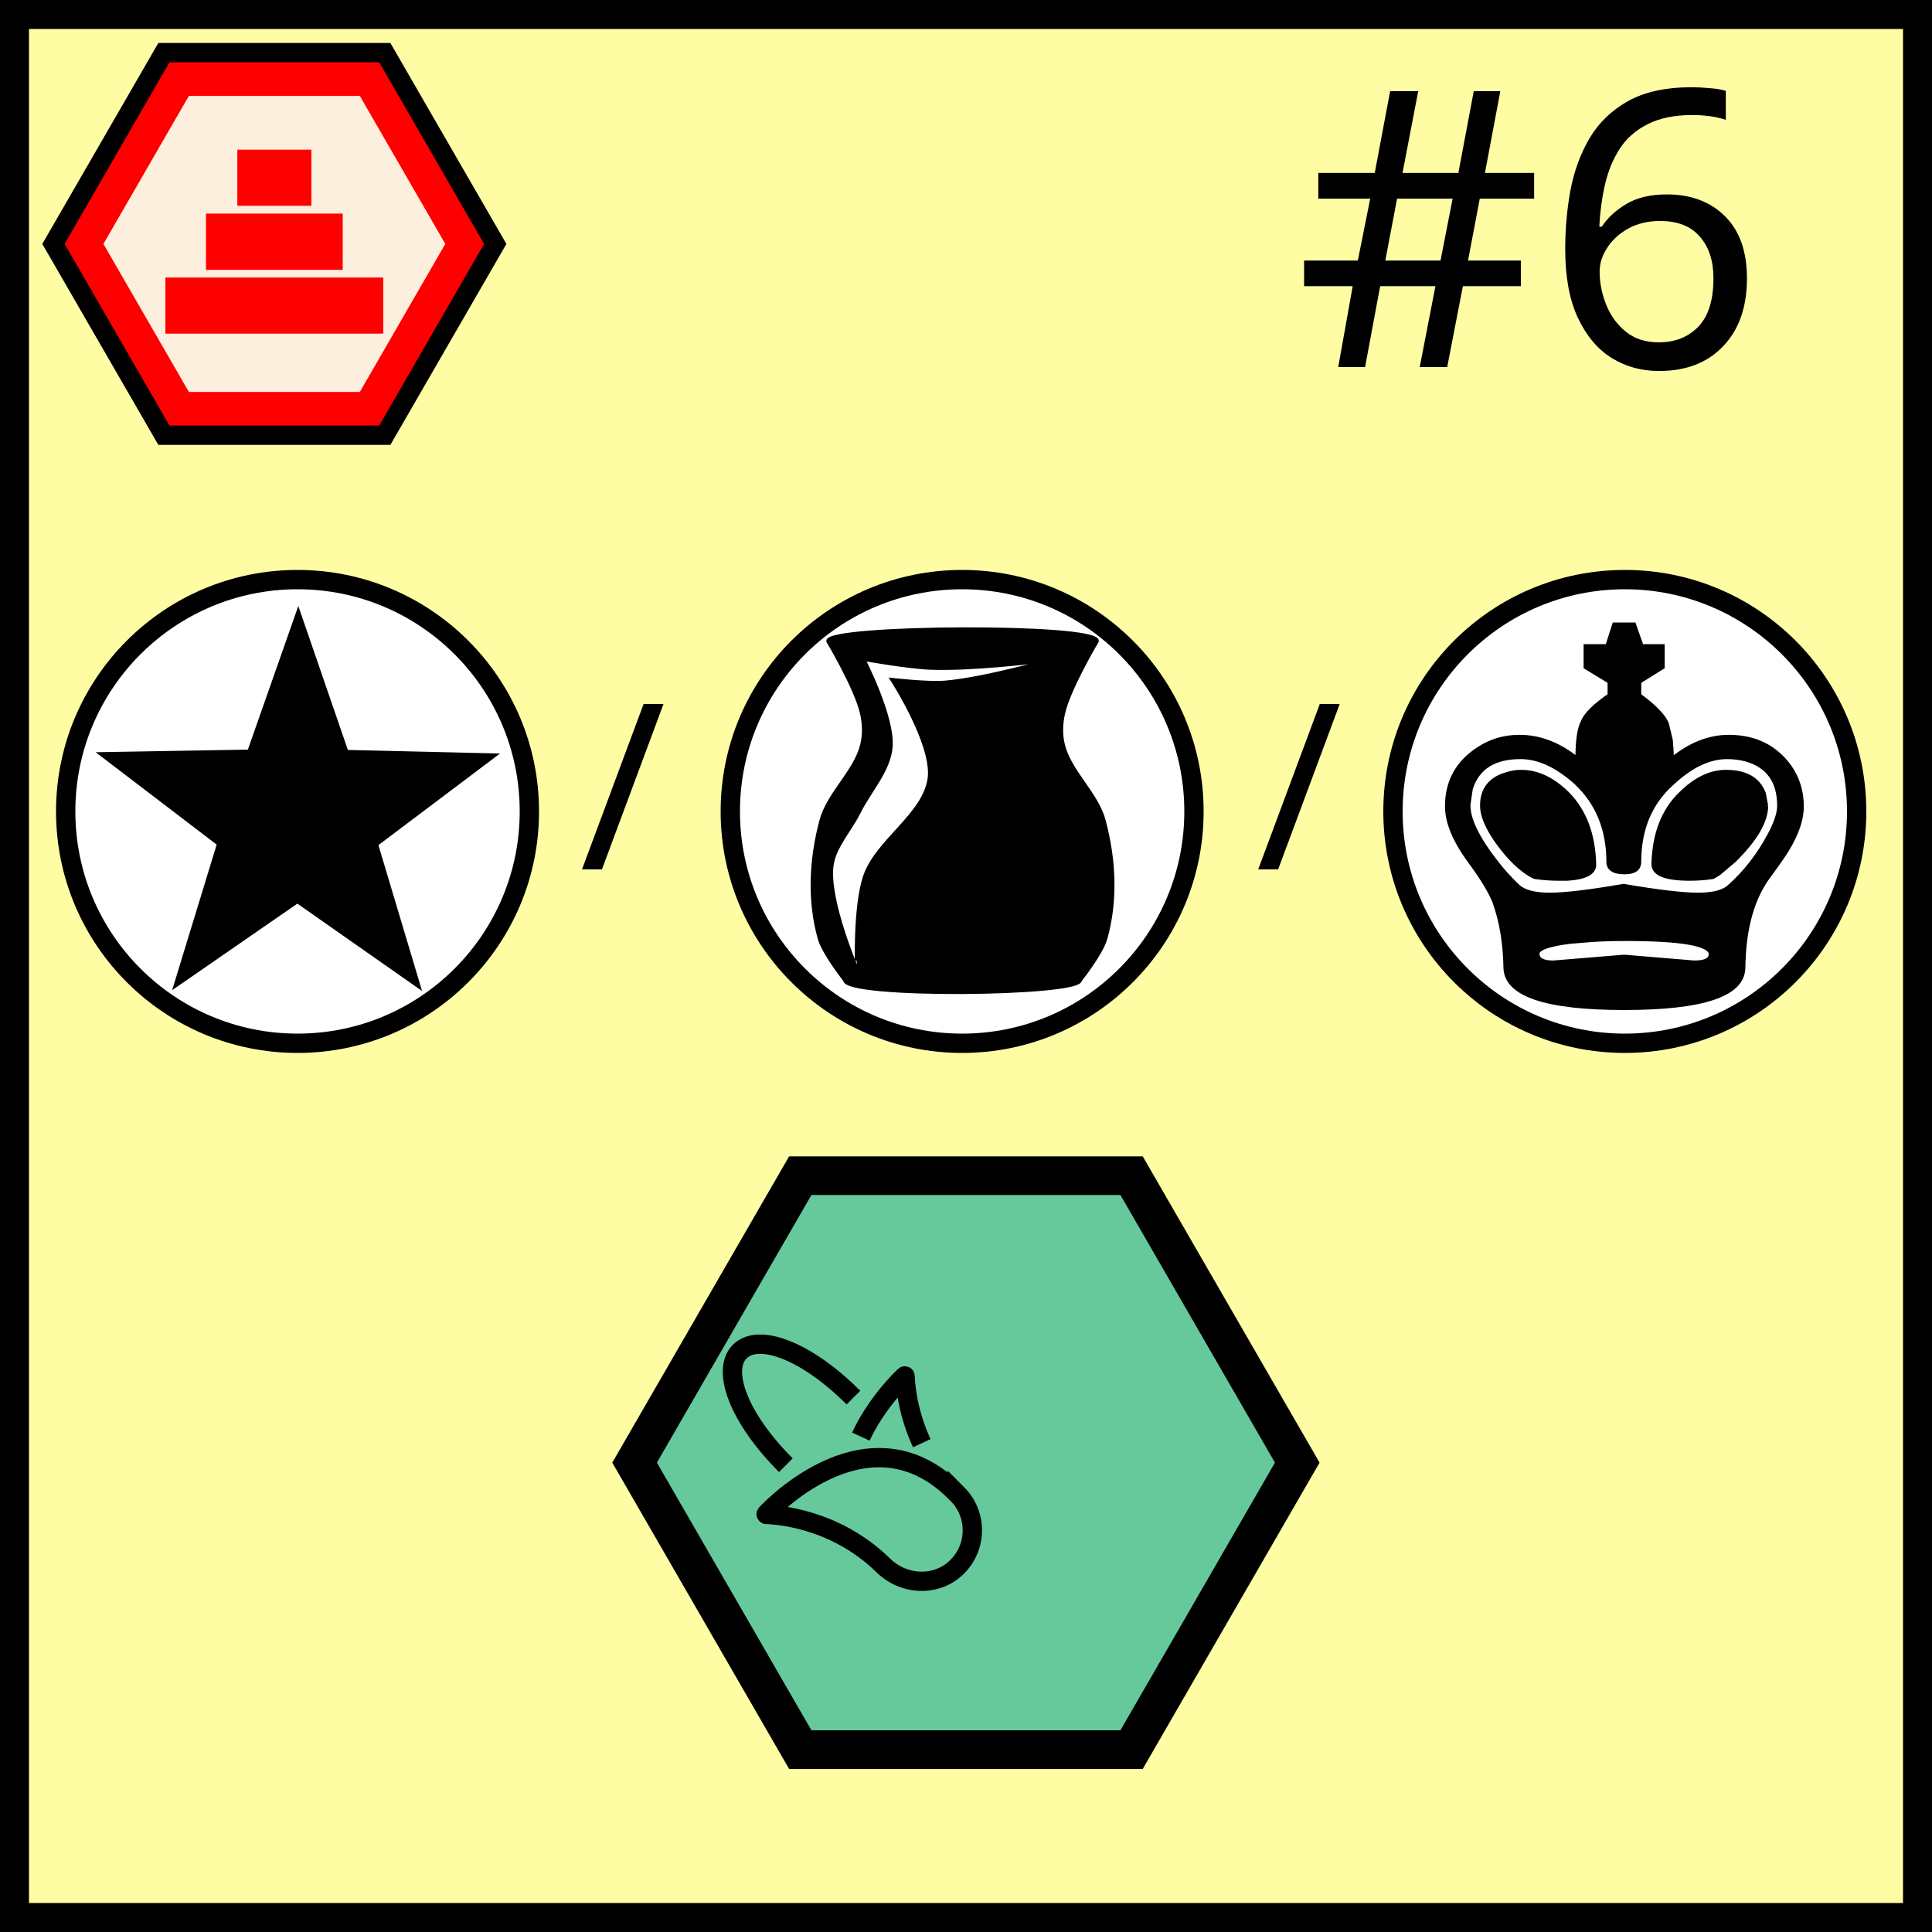
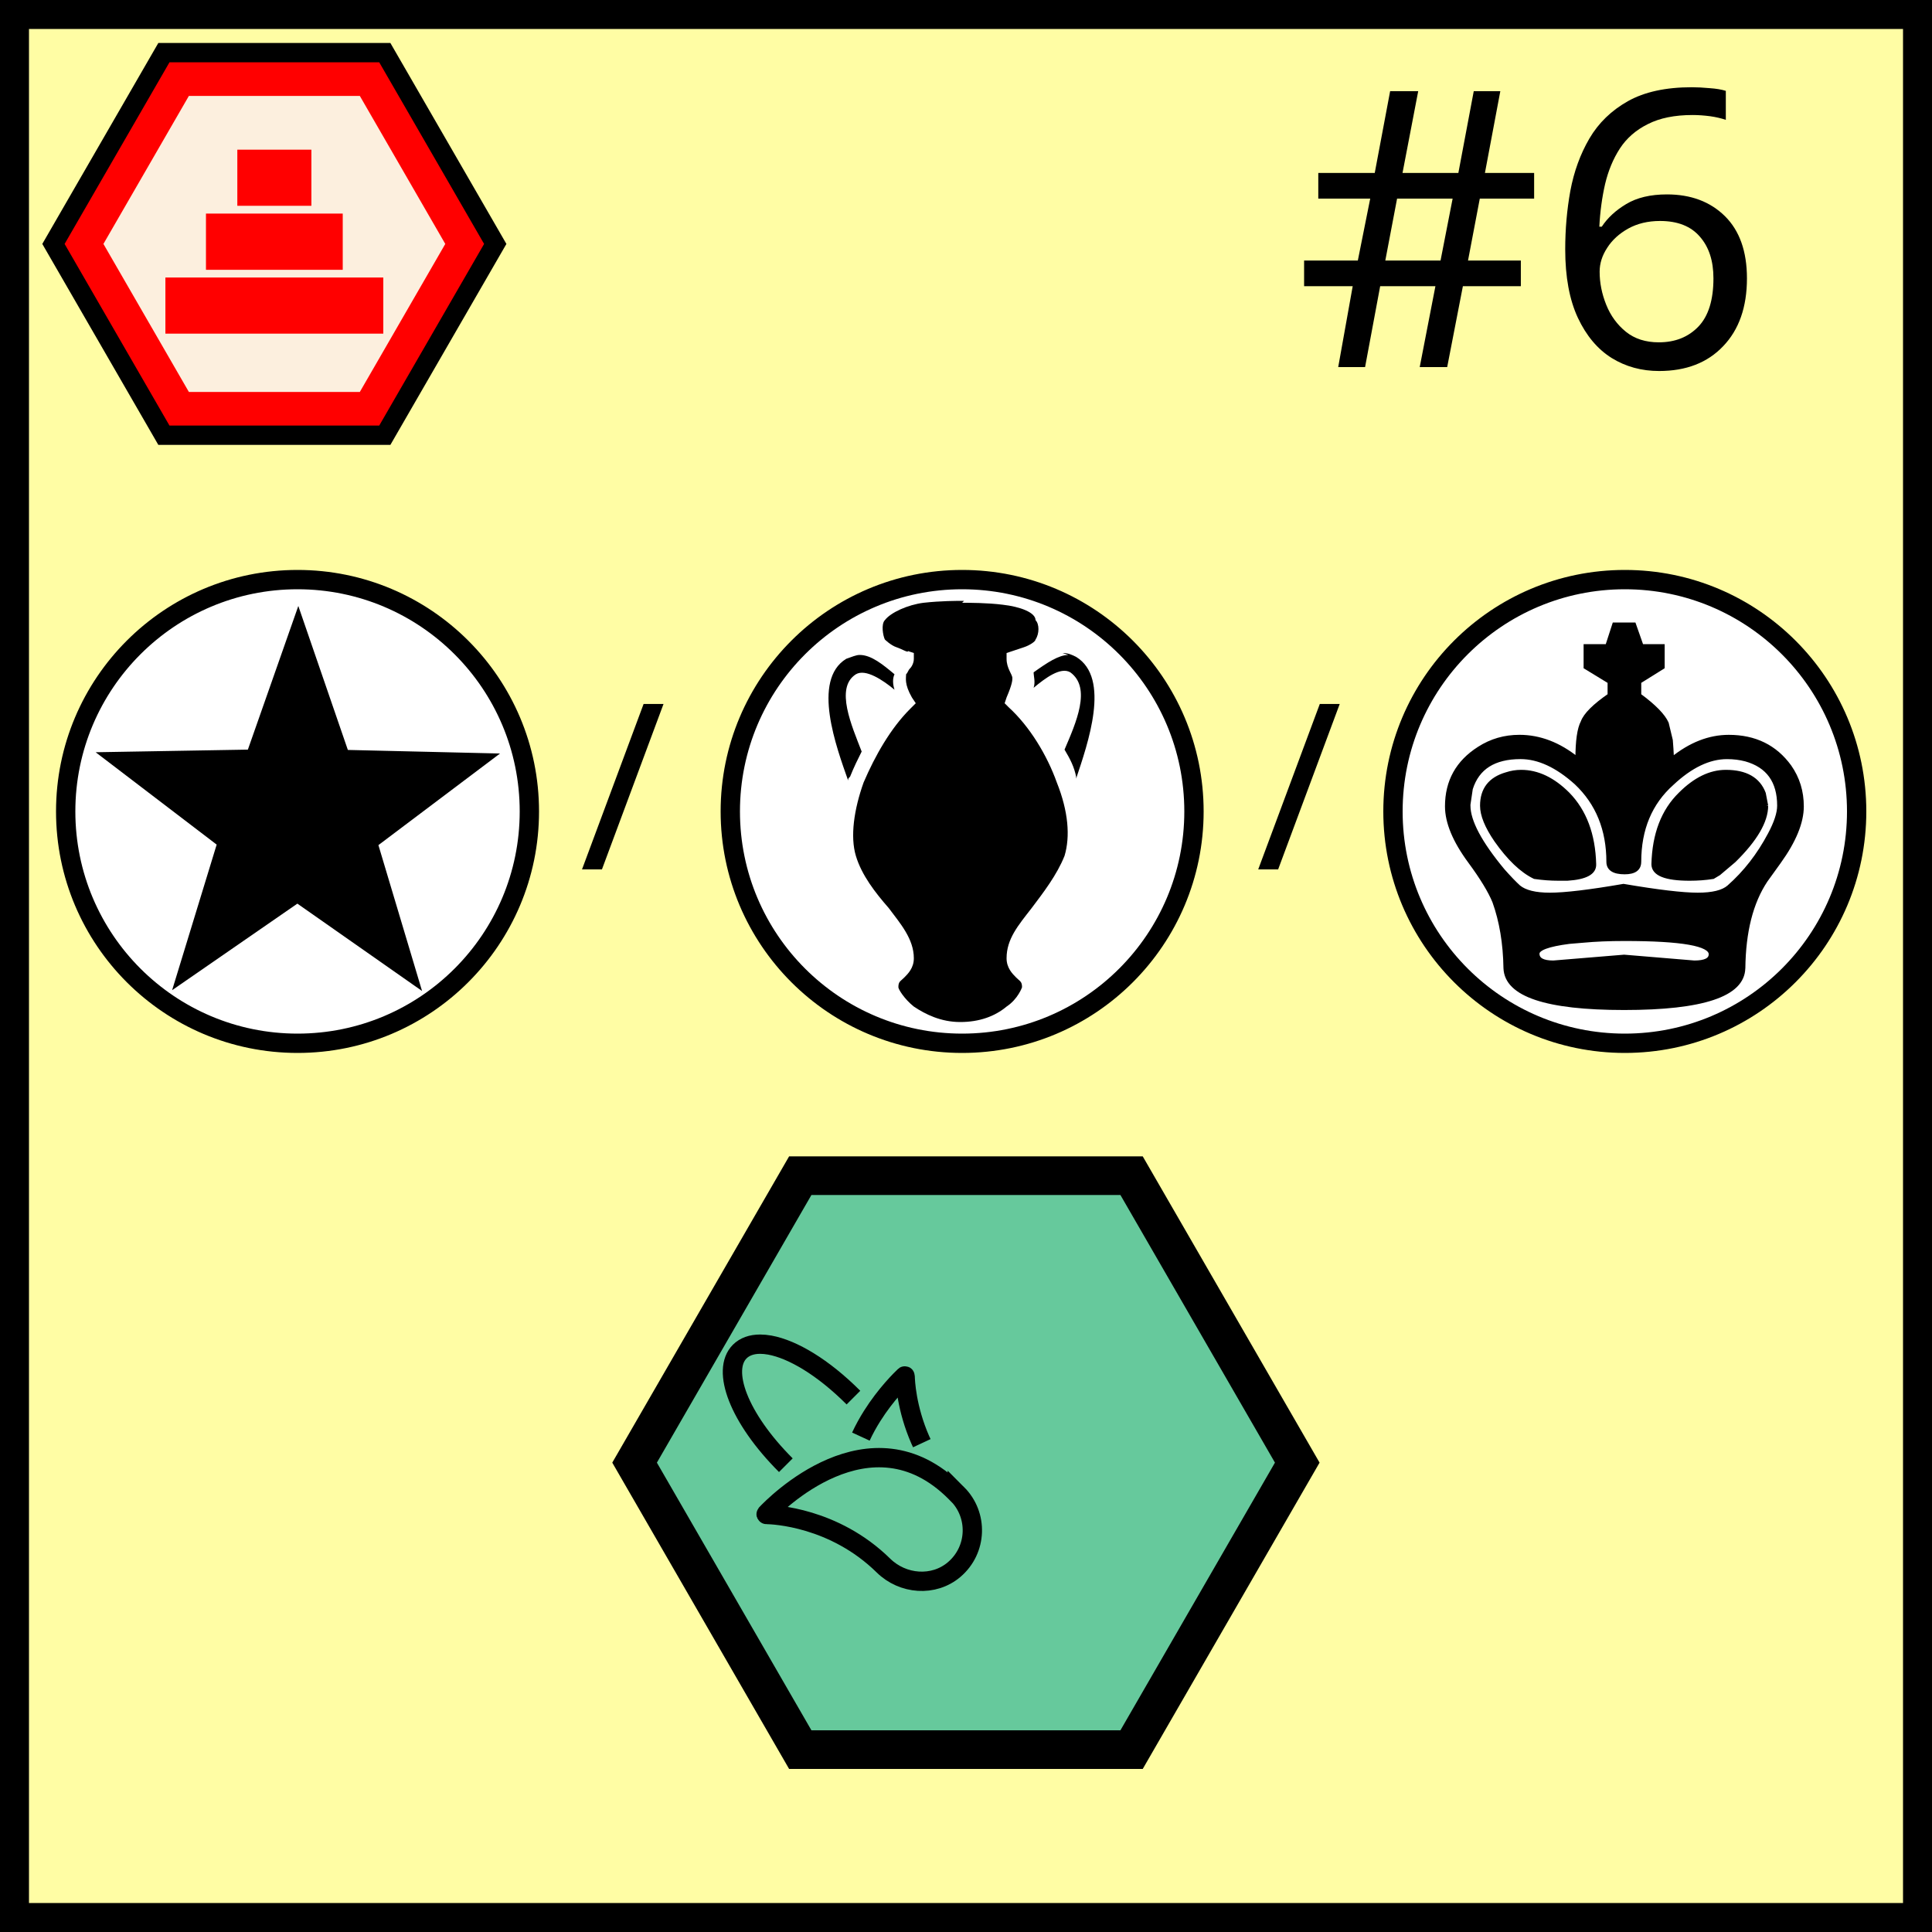
<svg xmlns="http://www.w3.org/2000/svg" height="100px" width="100px" viewbox="0 0 100 100">
  <rect style="fill:#fffda4;stroke:#000000;stroke-width:3px" x="0px" y="0px" width="100px" height="100px" />
  <g>
    <g>
      <polygon style="fill:#fcefde;stroke:#ff0000;stroke-width:2.5px" points="9.055,3.714 19.346,3.714 24.491,12.626 19.346,21.538 9.055,21.538 3.910,12.626" />
      <polygon style="fill:none;stroke:#000000;stroke-width:1px" points="8.484,2.724 19.917,2.724 25.634,12.626 19.917,22.528 8.484,22.528 2.767,12.626" />
    </g>
    <g>
      <rect style="fill:#ff0000;fill-opacity:1;stroke:none" width="11.278" height="2.905" x="8.561" y="14.364" />
      <rect style="fill:#ff0000;fill-opacity:1;stroke:none" width="7.079" height="2.91" x="10.661" y="11.055" />
      <rect style="fill:#ff0000;fill-opacity:1;stroke:none" width="3.833" height="2.905" x="12.284" y="7.747" />
    </g>
  </g>
  <text style="font-size:20px;font-family:sans-serif;fill:#000000;stroke:none" x="67" y="19">#6</text>
  <g>
    <circle style="fill:#ffffff;stroke:#000000;stroke-width:1px" cy="42" cx="15.4" r="12" />
    <path style="fill:#000000;stroke:#000000;stroke-width:0.2px" d="m 25.591,39.095 -6.120,4.610 2.196,7.341 -6.275,-4.396 -6.303,4.356 2.242,-7.327 -6.091,-4.648 7.661,-0.132 2.539,-7.229 2.493,7.245 z" />
  </g>
  <text style="font-size:12px;font-family:sans-serif;fill:#000000;stroke:none" x="30" y="45">/</text>
  <g>
    <circle style="fill:#ffffff;stroke:#000000;stroke-width:1px" cy="42" cx="49.8" r="12" />
-     <path style="fill:#000000;stroke:#000000;stroke-width:0.2px" d="m 49.822,32.571 c -3.478,0.011 -6.957,0.226 -6.957,0.609 0,0 1.454,2.435 1.750,3.745 0.124,0.546 0.141,1.121 0,1.664 -0.358,1.380 -1.734,2.506 -2.101,3.884 -0.531,1.991 -0.647,4.118 -0.087,6.104 0.219,0.777 1.313,2.150 1.313,2.150 0,0.893 12.163,0.769 12.163,0 0,0 1.094,-1.373 1.313,-2.150 0.560,-1.986 0.444,-4.113 -0.087,-6.104 -0.367,-1.378 -1.744,-2.504 -2.102,-3.884 -0.141,-0.544 -0.124,-1.118 0,-1.664 0.296,-1.311 1.751,-3.745 1.751,-3.745 0,-0.429 -3.478,-0.620 -6.957,-0.609 z m -5.294,1.510 c 0,0 2.436,0.445 3.677,0.486 2.107,0.068 4.803,-0.267 6.304,-0.416 0,0 -3.681,1.030 -5.604,1.179 -0.902,0.070 -2.714,-0.139 -2.714,-0.139 0,0 2.135,3.309 1.927,5.064 -0.225,1.894 -2.674,3.232 -3.328,5.063 -0.557,1.561 -0.438,4.856 -0.438,4.855 0,0 -1.528,-3.535 -1.313,-5.341 0.118,-0.992 0.940,-1.848 1.401,-2.774 0.562,-1.131 1.565,-2.186 1.663,-3.399 0.125,-1.545 -1.401,-4.509 -1.401,-4.509 l -0.175,-0.070 z" />
+     <path style="fill:#000000;stroke:none" d="m 49.9,31.1 c -0.4,0 -1.2,0 -2.1,0.1 -0.8,0.1 -1.7,0.5 -2.0,0.9 -0.2,0.2 -0.1,0.8 0,1 0,0 0.3,0.3 0.6,0.4 0.3,0.1 0.6,0.3 0.6,0.2 l 0.3,0.1 v 0.3 c 0,0.2 -0.1,0.4 -0.2,0.5 -0.1,0.1 -0.1,0.2 -0.2,0.3 0,0.2 -0.1,0.5 0.3,1.2 l 0.2,0.3 -0.3,0.3 c -1.0,1.0 -1.8,2.4 -2.4,3.8 -0.5,1.4 -0.7,2.8 -0.4,3.8 0.3,1.0 1.0,1.9 1.7,2.7 0.6,0.8 1.3,1.6 1.3,2.6 0,0.5 -0.3,0.8 -0.5,1.0 -0.2,0.2 -0.3,0.2 -0.3,0.5 0,0.1 0.3,0.6 0.8,1.0 0.6,0.4 1.4,0.8 2.4,0.8 1.0,0 1.8,-0.3 2.4,-0.8 0.6,-0.4 0.8,-1.0 0.8,-1.0 0,-0.3 -0.1,-0.3 -0.3,-0.5 -0.2,-0.2 -0.5,-0.5 -0.5,-1.0 0,-1.0 0.6,-1.7 1.3,-2.6 0.6,-0.8 1.3,-1.7 1.7,-2.7 0.3,-1.0 0.2,-2.3 -0.4,-3.8 -0.5,-1.4 -1.4,-2.9 -2.5,-3.9 l -0.2,-0.2 0.1,-0.3 c 0.3,-0.7 0.3,-0.9 0.3,-1 0,-0.2 -0.3,-0.5 -0.3,-1 v -0.3 l 0.3,-0.1 c 0,0 0.3,-0.1 0.6,-0.2 0.3,-0.1 0.6,-0.3 0.6,-0.4 0.2,-0.3 0.2,-0.8 0,-1 0,-0.4 -0.8,-0.7 -1.7,-0.8 -0.8,-0.1 -1.7,-0.1 -2.1,-0.1 z m -5.4,2.8 c -0.2,0 -0.4,0.1 -0.7,0.2 -1.8,1.1 -0.5,4.6 0.1,6.3 0,-0.1 0,-0.1 0.1,-0.2 0.2,-0.5 0.4,-0.9 0.6,-1.3 -0.5,-1.3 -1.4,-3.3 -0.3,-4.0 0.5,-0.3 1.4,0.3 2,0.8 -0.1,-0.3 -0.1,-0.6 0,-0.8 -0.6,-0.5 -1.2,-1.0 -1.8,-1.0 z m 10.8,0 c -0.5,0 -1.1,0.4 -1.8,0.9 0,0.2 0.1,0.5 0,0.8 0.6,-0.5 1.4,-1.1 1.9,-0.8 1.1,0.8 0.3,2.6 -0.3,4.0 0.3,0.5 0.5,0.9 0.6,1.4 0,0 0,0.1 0,0.1 0.6,-1.8 1.8,-5.2 0,-6.3 -0.2,-0.1 -0.4,-0.2 -0.7,-0.2 z" />
  </g>
  <text style="font-size:12px;font-family:sans-serif;fill:#000000;stroke:none" x="65" y="45">/</text>
  <g>
    <circle style="fill:#ffffff;stroke:#000000;stroke-width:1px" cy="42" cx="84.1" r="12" />
    <path style="fill:#000000;stroke:#000000;stroke-width:0.2px" d="m 84.849,44.610 c 0,0.361 -0.251,0.544 -0.757,0.544 -0.563,0 -0.846,-0.183 -0.846,-0.544 0,-1.676 -0.556,-3.039 -1.665,-4.087 -0.989,-0.889 -1.947,-1.332 -2.876,-1.332 -1.372,0 -2.230,0.544 -2.573,1.634 l -0.121,0.816 v 0.061 c 0,0.807 0.595,1.927 1.786,3.360 0.323,0.363 0.595,0.647 0.817,0.849 0.323,0.263 0.858,0.394 1.604,0.394 0.787,0 2.059,-0.152 3.815,-0.455 1.775,0.302 3.057,0.455 3.843,0.455 0.767,0 1.301,-0.131 1.604,-0.394 0.849,-0.748 1.554,-1.655 2.120,-2.724 0.324,-0.605 0.485,-1.100 0.485,-1.484 0,-1.271 -0.577,-2.068 -1.726,-2.391 -0.302,-0.080 -0.626,-0.120 -0.968,-0.120 -0.928,0 -1.878,0.453 -2.846,1.362 -1.130,1.008 -1.695,2.361 -1.695,4.056 m 6.570,-2.907 c 0,0.807 -0.556,1.756 -1.665,2.846 l -0.788,0.666 -0.302,0.181 c -0.385,0.061 -0.788,0.091 -1.210,0.091 -1.252,0 -1.878,-0.253 -1.878,-0.757 0.040,-1.554 0.504,-2.764 1.393,-3.632 0.767,-0.767 1.554,-1.151 2.361,-1.151 1.029,0 1.686,0.375 1.967,1.121 l 0.122,0.635 m -2.877,7.688 c 0,-0.523 -1.482,-0.785 -4.450,-0.785 -0.807,0 -1.522,0.030 -2.148,0.089 l -0.727,0.061 c -1.090,0.141 -1.634,0.345 -1.634,0.605 0,0.305 0.272,0.455 0.817,0.455 l 3.663,-0.302 3.632,0.302 c 0.565,0 0.846,-0.141 0.846,-0.424 m 1.695,0.727 c -0.040,1.372 -2.098,2.059 -6.173,2.059 -4.037,0 -6.085,-0.687 -6.145,-2.059 -0.020,-1.292 -0.212,-2.441 -0.575,-3.451 -0.222,-0.544 -0.646,-1.240 -1.271,-2.087 -0.787,-1.069 -1.181,-2.019 -1.181,-2.846 0,-1.292 0.555,-2.291 1.665,-2.996 0.626,-0.404 1.322,-0.605 2.089,-0.605 1.049,0 2.048,0.384 2.997,1.149 0,-0.927 0.091,-1.563 0.272,-1.906 0.141,-0.384 0.605,-0.848 1.393,-1.392 v -0.696 l -1.241,-0.757 v -1.090 h 1.120 l 0.363,-1.120 h 1.029 l 0.394,1.120 h 1.090 v 1.090 l -1.212,0.757 v 0.696 c 0.767,0.565 1.243,1.049 1.423,1.453 l 0.211,0.878 c 0.021,0.242 0.042,0.565 0.061,0.968 0.950,-0.766 1.927,-1.149 2.935,-1.149 1.353,0 2.403,0.515 3.149,1.543 0.424,0.605 0.635,1.292 0.635,2.059 0,0.828 -0.394,1.787 -1.179,2.877 l -0.696,0.968 c -0.748,1.130 -1.130,2.642 -1.151,4.539 M 76.707,41.703 c 0,-0.846 0.424,-1.393 1.271,-1.634 0.242,-0.080 0.494,-0.122 0.757,-0.122 0.848,0 1.655,0.385 2.421,1.151 0.868,0.889 1.322,2.098 1.362,3.632 0.021,0.445 -0.444,0.696 -1.392,0.757 h -0.454 c -0.404,0 -0.817,-0.030 -1.241,-0.091 -0.666,-0.321 -1.332,-0.959 -1.998,-1.906 C 76.949,42.783 76.707,42.188 76.707,41.703" />
  </g>
  <g>
    <polygon style="fill:#66c99c;stroke:#000000;stroke-width:2px" points="58.571,60.854 67.146,75.706 58.571,90.559 41.421,90.559 32.846,75.706 41.421,60.854" />
    <path style="fill:none;stroke:#000000;stroke-width:1px" d="m 49.550,77.327 c 1.089,1.089 1.036,2.891 -0.160,3.911 -1.062,0.905 -2.665,0.775 -3.661,-0.203 -2.556,-2.511 -5.689,-2.640 -6.060,-2.646 -0.014,0 -0.021,-0.016 -0.012,-0.027 0.390,-0.416 5.377,-5.544 9.782,-1.139 0.038,0.035 0.075,0.068 0.111,0.105 z" />
    <path style="fill:none;stroke:#000000;stroke-width:1px" d="m 44.559,74.358 c 0.174,-0.377 0.373,-0.731 0.577,-1.057 0.725,-1.153 1.534,-1.934 1.689,-2.081 0.009,-0.008 0.025,-0.003 0.025,0.011 0.005,0.242 0.061,1.653 0.790,3.312 l 0.073,0.156" />
    <path style="fill:none;stroke:#000000;stroke-width:1px" d="m 44.174,72.340 c -1.570,-1.570 -3.144,-2.501 -4.328,-2.718 -0.178,-0.031 -0.344,-0.048 -0.502,-0.048 -0.437,0 -0.798,0.127 -1.054,0.381 -0.961,0.964 -0.070,3.428 2.385,5.884" />
  </g>
</svg>
